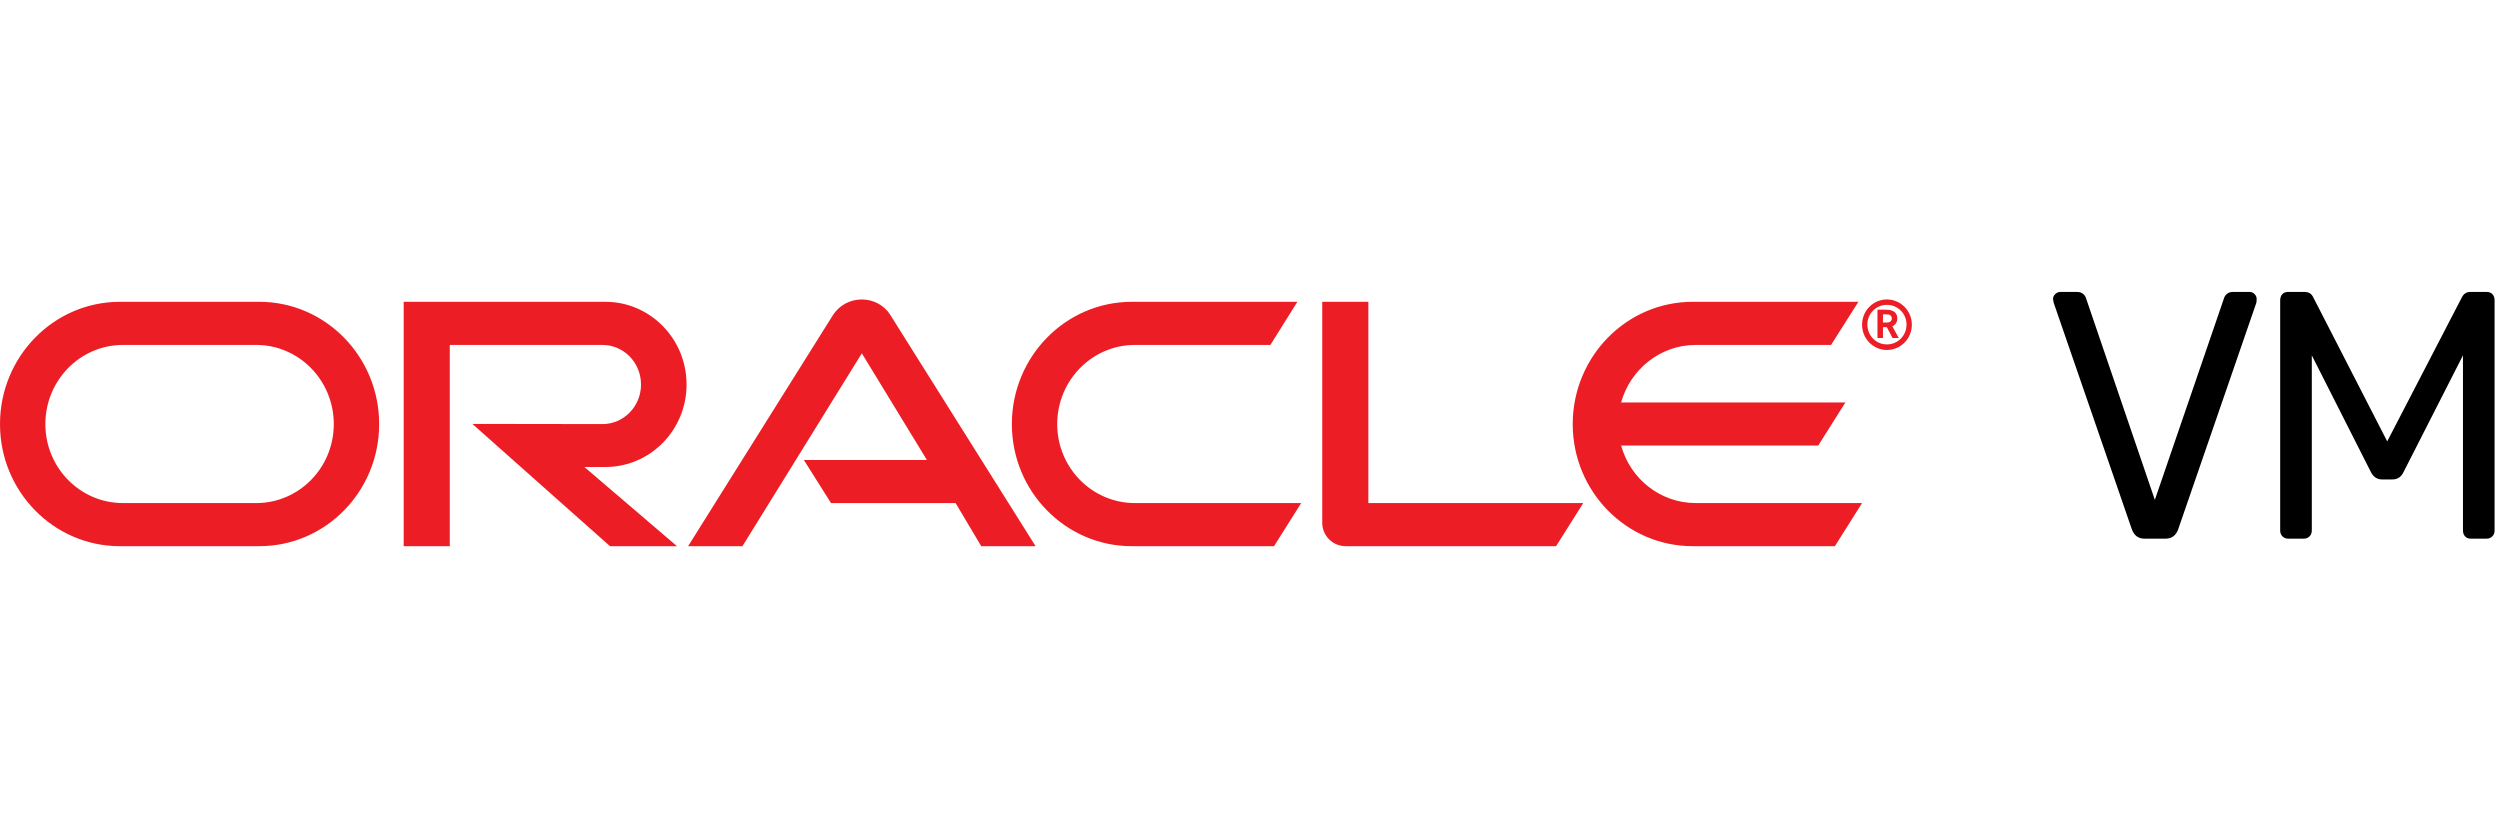
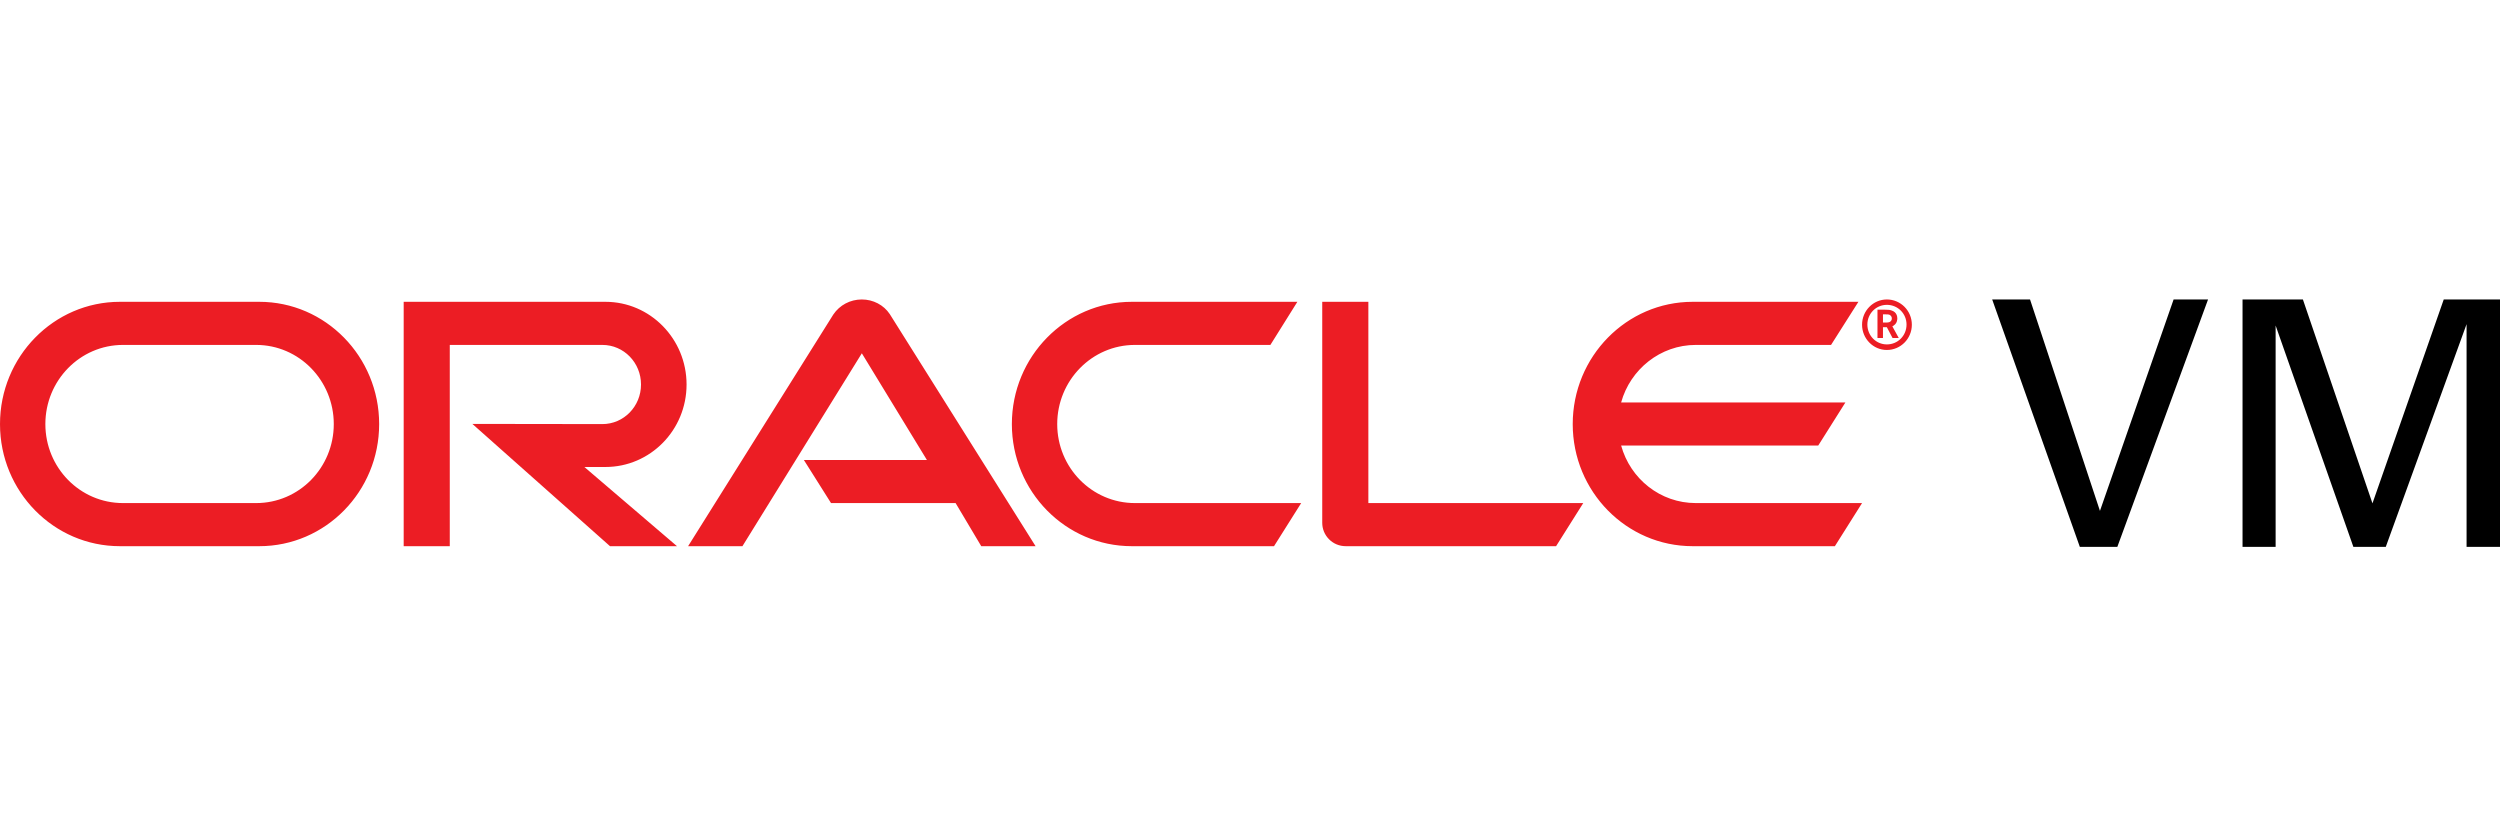
<svg xmlns="http://www.w3.org/2000/svg" width="192px" height="64px" viewBox="0 0 192 64" version="1.1">
-   <defs />
-   <g id="Symbols" stroke="none" stroke-width="1" fill="none" fill-rule="evenodd">
-     <g id="Provider/OracleVM/oraclevm-64">
-       <path d="M130.235,38.636 C127.516,38.636 125.209,36.779 124.503,34.218 L139.64,34.218 L141.727,30.908 L124.503,30.908 C125.209,28.362 127.516,26.49 130.235,26.49 L140.625,26.49 L142.726,23.179 L130,23.179 C124.914,23.179 120.785,27.388 120.785,32.57 C120.785,37.753 124.914,41.947 130,41.947 L140.919,41.947 L143.006,38.636 L130.235,38.636 L130.235,38.636 Z M86.925,41.947 C81.841,41.947 77.711,37.753 77.711,32.57 C77.711,27.388 81.841,23.179 86.925,23.179 L99.638,23.179 L97.566,26.49 L87.161,26.49 C83.869,26.49 81.194,29.215 81.194,32.57 C81.194,35.925 83.869,38.636 87.161,38.636 L99.931,38.636 L97.845,41.947 L86.925,41.947 Z M19.673,38.636 C22.967,38.636 25.634,35.925 25.634,32.57 C25.634,29.215 22.967,26.49 19.673,26.49 L9.445,26.49 C6.153,26.49 3.484,29.215 3.484,32.57 C3.484,35.925 6.153,38.636 9.445,38.636 L19.673,38.636 Z M9.209,41.947 C4.125,41.947 0,37.753 0,32.57 C0,27.388 4.125,23.179 9.209,23.179 L19.912,23.179 C24.996,23.179 29.119,27.388 29.119,32.57 C29.119,37.753 24.996,41.947 19.912,41.947 L9.209,41.947 Z M46.497,35.865 C49.936,35.865 52.728,33.035 52.728,29.53 C52.728,26.025 49.936,23.179 46.497,23.179 L31.003,23.179 L31.003,41.947 L34.543,41.947 L34.543,26.49 L46.262,26.49 C47.908,26.49 49.23,27.852 49.23,29.53 C49.23,31.207 47.908,32.57 46.262,32.57 L36.277,32.556 L46.849,41.947 L51.993,41.947 L44.88,35.865 L46.497,35.865 Z M105.09,38.636 L105.09,23.179 L101.548,23.179 L101.548,40.149 C101.548,40.614 101.724,41.063 102.063,41.408 C102.4,41.752 102.856,41.947 103.356,41.947 L119.507,41.947 L121.594,38.636 L105.09,38.636 Z M61.736,35.326 L71.186,35.326 L66.189,27.133 L57.019,41.947 L52.846,41.947 L64,24.153 C64.485,23.434 65.293,22.999 66.189,22.999 C67.057,22.999 67.865,23.419 68.335,24.123 L79.533,41.947 L75.36,41.947 L73.39,38.636 L63.823,38.636 L61.736,35.326 Z M144.911,26.878 C143.863,26.878 143.006,26.011 143.006,24.938 C143.006,23.866 143.863,22.999 144.911,22.999 C145.972,22.999 146.83,23.866 146.83,24.938 C146.83,26.011 145.972,26.878 144.911,26.878 Z M144.734,23.783 C145.033,23.783 145.156,23.797 145.292,23.852 C145.673,23.976 145.714,24.32 145.714,24.457 C145.714,24.484 145.714,24.553 145.687,24.636 C145.673,24.718 145.618,24.883 145.428,25.007 C145.401,25.021 145.387,25.035 145.333,25.062 L145.823,25.956 L145.346,25.956 L144.911,25.131 L144.612,25.131 L144.612,25.956 L144.19,25.956 L144.19,23.783 L144.734,23.783 Z M144.884,24.773 C145.02,24.76 145.156,24.76 145.238,24.636 C145.279,24.581 145.292,24.526 145.292,24.443 C145.292,24.333 145.224,24.237 145.129,24.182 C145.033,24.141 144.938,24.141 144.734,24.141 L144.612,24.141 L144.612,24.773 L144.884,24.773 Z M143.414,24.925 C143.414,25.777 144.081,26.451 144.911,26.451 C145.755,26.451 146.422,25.777 146.422,24.925 C146.422,24.086 145.755,23.412 144.911,23.412 C144.081,23.412 143.414,24.086 143.414,24.925 Z" id="Combined-Shape-Copy" fill="#EC1D24" />
-       <path d="M163.73,40.665 L157.726,23.26 L157.672,22.962 C157.672,22.818 157.73,22.692 157.846,22.583 C157.962,22.475 158.091,22.421 158.233,22.421 L159.514,22.421 C159.71,22.421 159.865,22.471 159.981,22.57 C160.097,22.669 160.172,22.782 160.208,22.908 L165.492,38.391 L170.803,22.908 C170.838,22.782 170.914,22.669 171.029,22.57 C171.145,22.471 171.301,22.421 171.496,22.421 L172.777,22.421 C172.92,22.421 173.044,22.475 173.151,22.583 C173.258,22.692 173.311,22.818 173.311,22.962 C173.311,23.089 173.302,23.188 173.285,23.26 L167.28,40.665 C167.102,41.134 166.782,41.368 166.319,41.368 L164.691,41.368 C164.229,41.368 163.908,41.134 163.73,40.665 Z M175.292,41.192 C175.176,41.075 175.118,40.926 175.118,40.746 L175.118,23.071 C175.118,22.872 175.172,22.714 175.278,22.597 C175.385,22.48 175.536,22.421 175.732,22.421 L176.986,22.421 C177.307,22.421 177.529,22.556 177.654,22.827 L183.338,33.898 L189.076,22.827 C189.218,22.556 189.432,22.421 189.716,22.421 L190.971,22.421 C191.166,22.421 191.317,22.48 191.424,22.597 C191.531,22.714 191.584,22.872 191.584,23.071 L191.584,40.746 C191.584,40.926 191.527,41.075 191.411,41.192 C191.295,41.31 191.148,41.368 190.971,41.368 L189.743,41.368 C189.565,41.368 189.423,41.31 189.316,41.192 C189.209,41.075 189.156,40.926 189.156,40.746 L189.156,27.293 L184.592,36.253 C184.414,36.632 184.13,36.821 183.738,36.821 L182.938,36.821 C182.564,36.821 182.279,36.632 182.084,36.253 L177.547,27.293 L177.547,40.746 C177.547,40.926 177.489,41.075 177.373,41.192 C177.258,41.31 177.111,41.368 176.933,41.368 L175.732,41.368 C175.554,41.368 175.407,41.31 175.292,41.192 Z" id="VM" fill="#000000" />
-     </g>
+   <g id="Provider/OracleVM/oraclevm-64" stroke="none" stroke-width="1" fill="none" fill-rule="evenodd">
+     <path d="M130.235,38.636 C127.516,38.636 125.209,36.779 124.503,34.218 L139.64,34.218 L141.727,30.908 L124.503,30.908 C125.209,28.362 127.516,26.49 130.235,26.49 L140.625,26.49 L142.726,23.179 L130,23.179 C124.914,23.179 120.785,27.388 120.785,32.57 C120.785,37.753 124.914,41.947 130,41.947 L140.919,41.947 L143.006,38.636 L130.235,38.636 Z M86.925,41.947 C81.841,41.947 77.711,37.753 77.711,32.57 C77.711,27.388 81.841,23.179 86.925,23.179 L99.638,23.179 L97.566,26.49 L87.161,26.49 C83.869,26.49 81.194,29.215 81.194,32.57 C81.194,35.925 83.869,38.636 87.161,38.636 L99.931,38.636 L97.845,41.947 L86.925,41.947 Z M19.673,38.636 C22.967,38.636 25.634,35.925 25.634,32.57 C25.634,29.215 22.967,26.49 19.673,26.49 L9.445,26.49 C6.153,26.49 3.484,29.215 3.484,32.57 C3.484,35.925 6.153,38.636 9.445,38.636 L19.673,38.636 Z M9.209,41.947 C4.125,41.947 0,37.753 0,32.57 C0,27.388 4.125,23.179 9.209,23.179 L19.912,23.179 C24.996,23.179 29.119,27.388 29.119,32.57 C29.119,37.753 24.996,41.947 19.912,41.947 L9.209,41.947 Z M46.497,35.865 C49.936,35.865 52.728,33.035 52.728,29.53 C52.728,26.025 49.936,23.179 46.497,23.179 L31.003,23.179 L31.003,41.947 L34.543,41.947 L34.543,26.49 L46.262,26.49 C47.908,26.49 49.23,27.852 49.23,29.53 C49.23,31.207 47.908,32.57 46.262,32.57 L36.277,32.556 L46.849,41.947 L51.993,41.947 L44.88,35.865 L46.497,35.865 Z M105.09,38.636 L105.09,23.179 L101.548,23.179 L101.548,40.149 C101.548,40.614 101.724,41.063 102.063,41.408 C102.4,41.752 102.856,41.947 103.356,41.947 L119.507,41.947 L121.594,38.636 L105.09,38.636 Z M61.736,35.326 L71.186,35.326 L66.189,27.133 L57.019,41.947 L52.846,41.947 L64,24.153 C64.485,23.434 65.293,22.999 66.189,22.999 C67.057,22.999 67.865,23.419 68.335,24.123 L79.533,41.947 L75.36,41.947 L73.39,38.636 L63.823,38.636 L61.736,35.326 Z M144.911,26.878 C143.863,26.878 143.006,26.011 143.006,24.938 C143.006,23.866 143.863,22.999 144.911,22.999 C145.972,22.999 146.83,23.866 146.83,24.938 C146.83,26.011 145.972,26.878 144.911,26.878 Z M144.734,23.783 C145.033,23.783 145.156,23.797 145.292,23.852 C145.673,23.976 145.714,24.32 145.714,24.457 C145.714,24.484 145.714,24.553 145.687,24.636 C145.673,24.718 145.618,24.883 145.428,25.007 C145.401,25.021 145.387,25.035 145.333,25.062 L145.823,25.956 L145.346,25.956 L144.911,25.131 L144.612,25.131 L144.612,25.956 L144.19,25.956 L144.19,23.783 L144.734,23.783 Z M144.884,24.773 C145.02,24.76 145.156,24.76 145.238,24.636 C145.279,24.581 145.292,24.526 145.292,24.443 C145.292,24.333 145.224,24.237 145.129,24.182 C145.033,24.141 144.938,24.141 144.734,24.141 L144.612,24.141 L144.612,24.773 L144.884,24.773 Z M143.414,24.925 C143.414,25.777 144.081,26.451 144.911,26.451 C145.755,26.451 146.422,25.777 146.422,24.925 C146.422,24.086 145.755,23.412 144.911,23.412 C144.081,23.412 143.414,24.086 143.414,24.925 Z" id="Combined-Shape-Copy" fill="#EC1D24" />
+     <path d="M169.578,23 L162.611,42 L159.731,42 L153,23 L155.907,23 L161.276,39.237 L166.933,23 L169.578,23 Z M172.227,42 L172.227,23 L176.863,23 L182.205,38.658 L187.679,23 L192,23 L192,42 L189.433,42 L189.433,24.895 L183.227,42 L180.739,42 L174.768,25 L174.768,42 L172.227,42 Z" id="VM" fill="#000000" />
  </g>
</svg>
